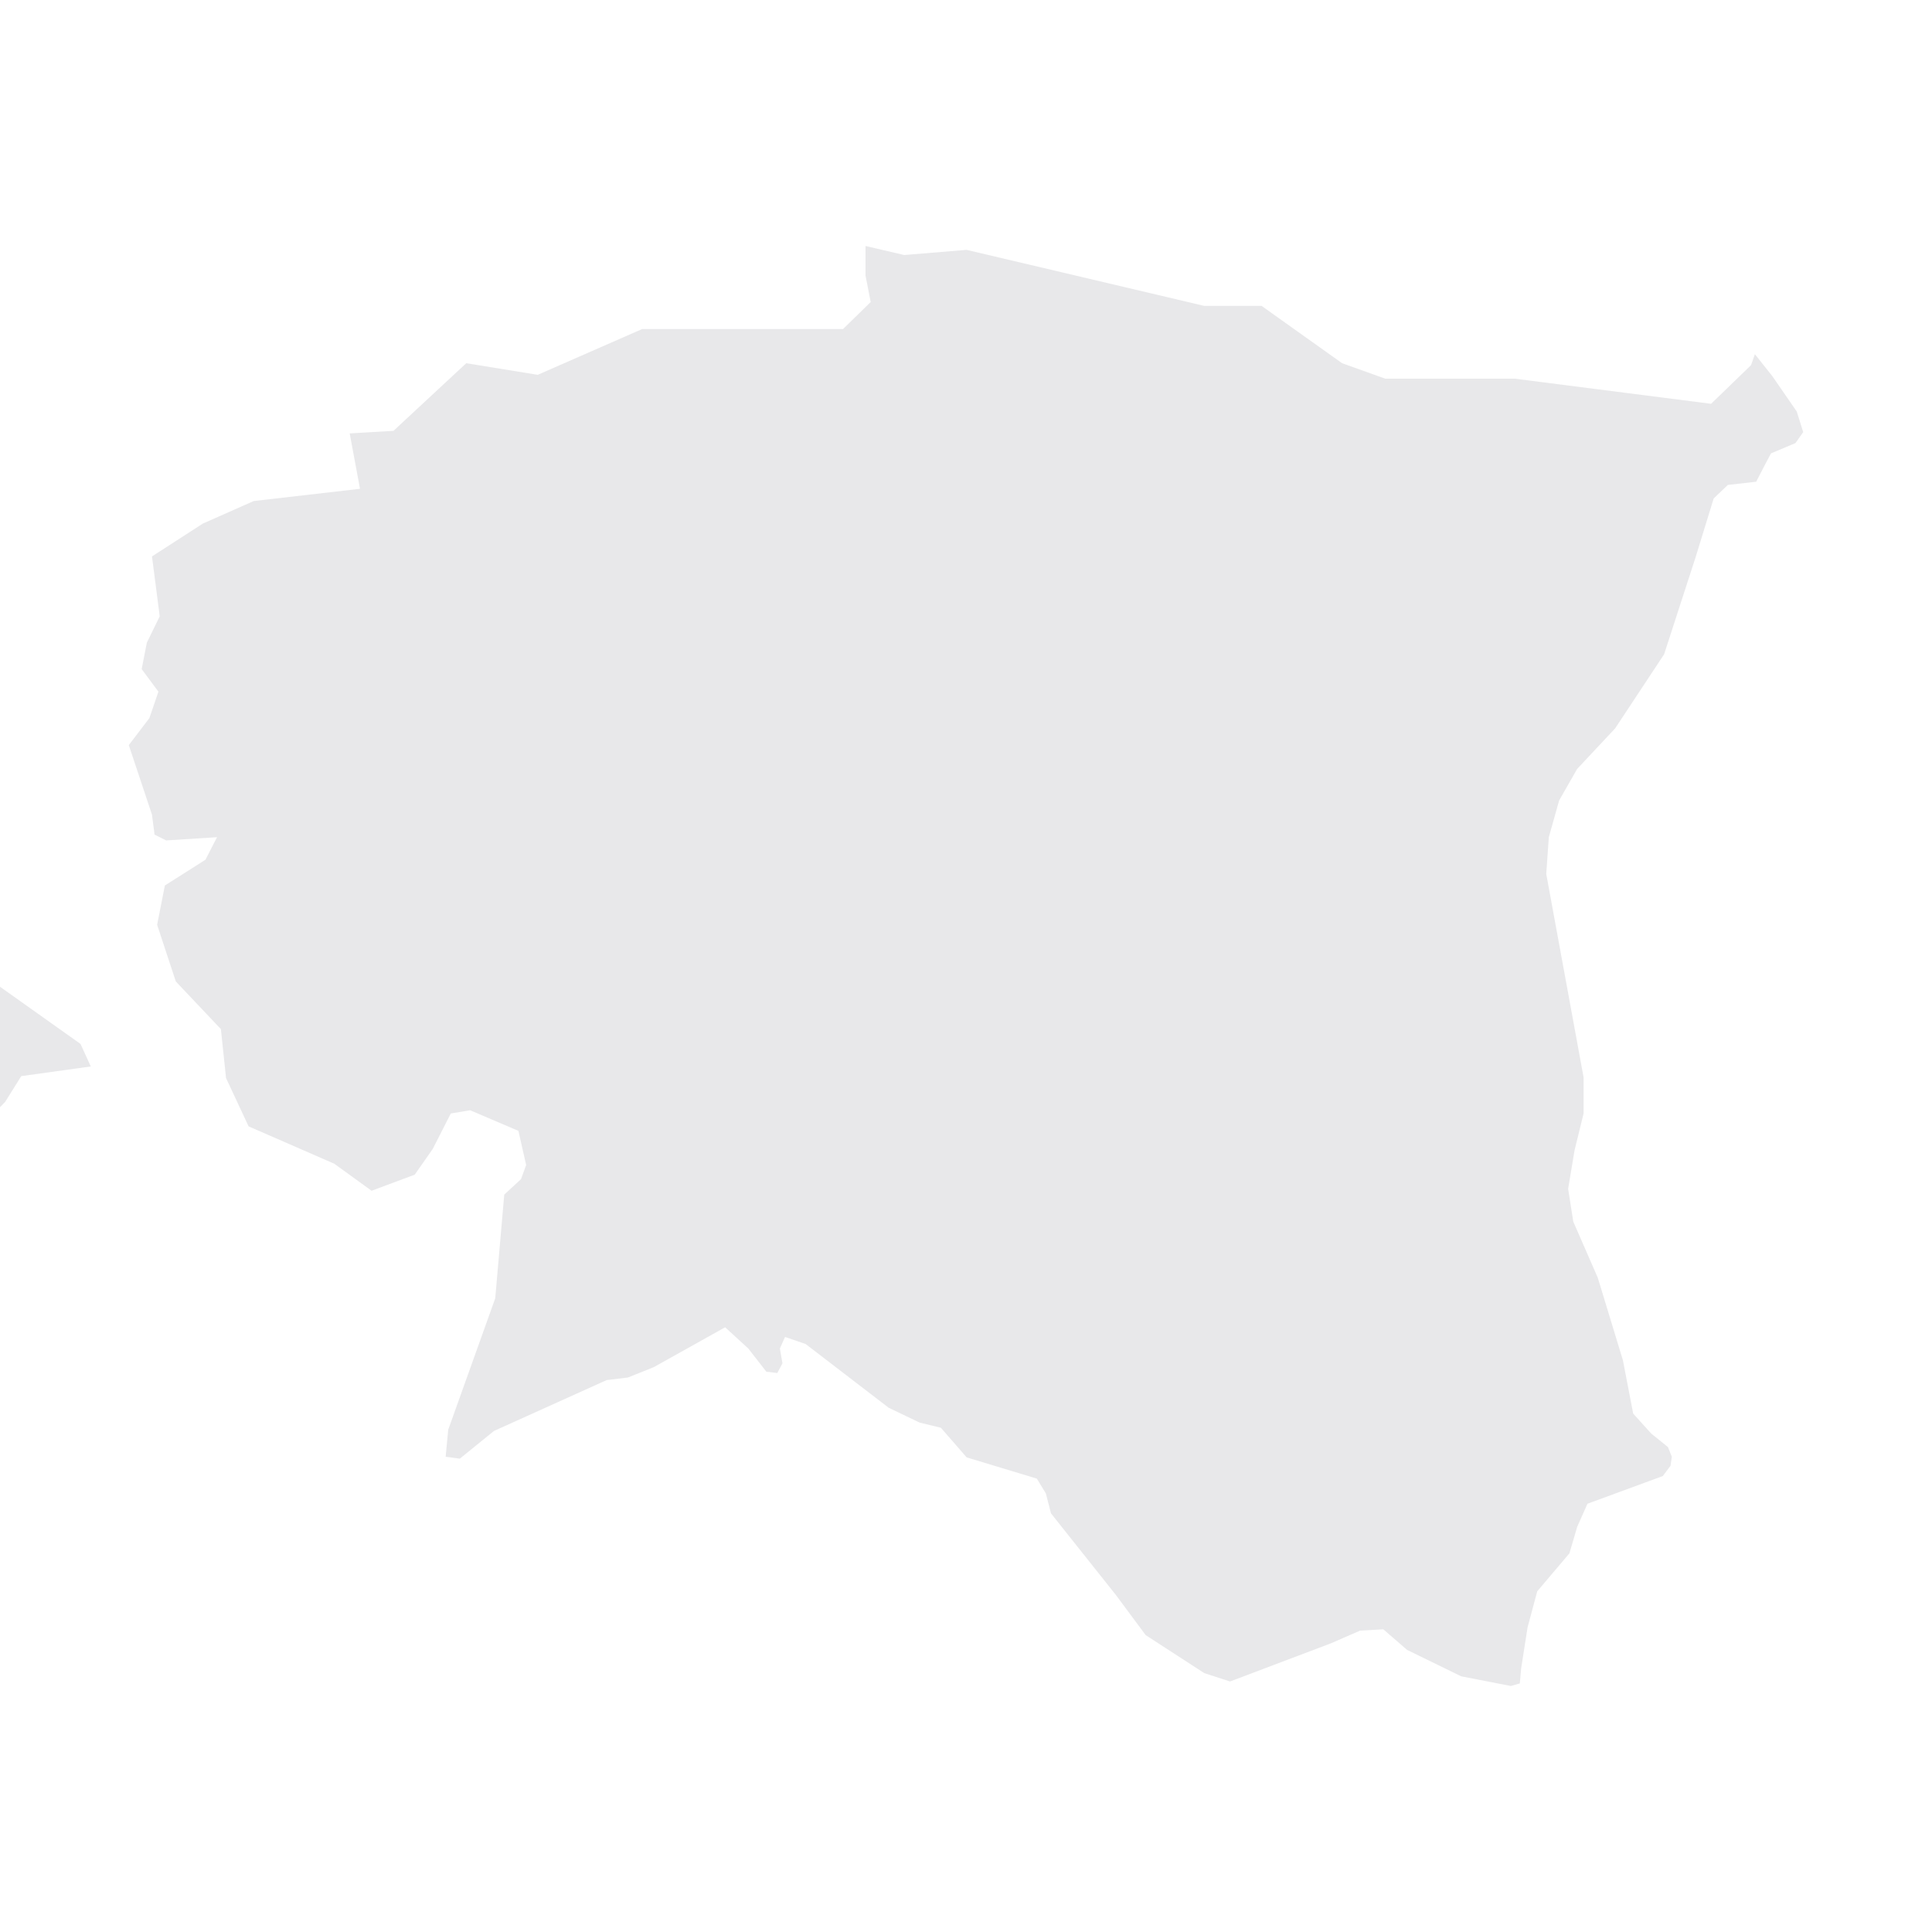
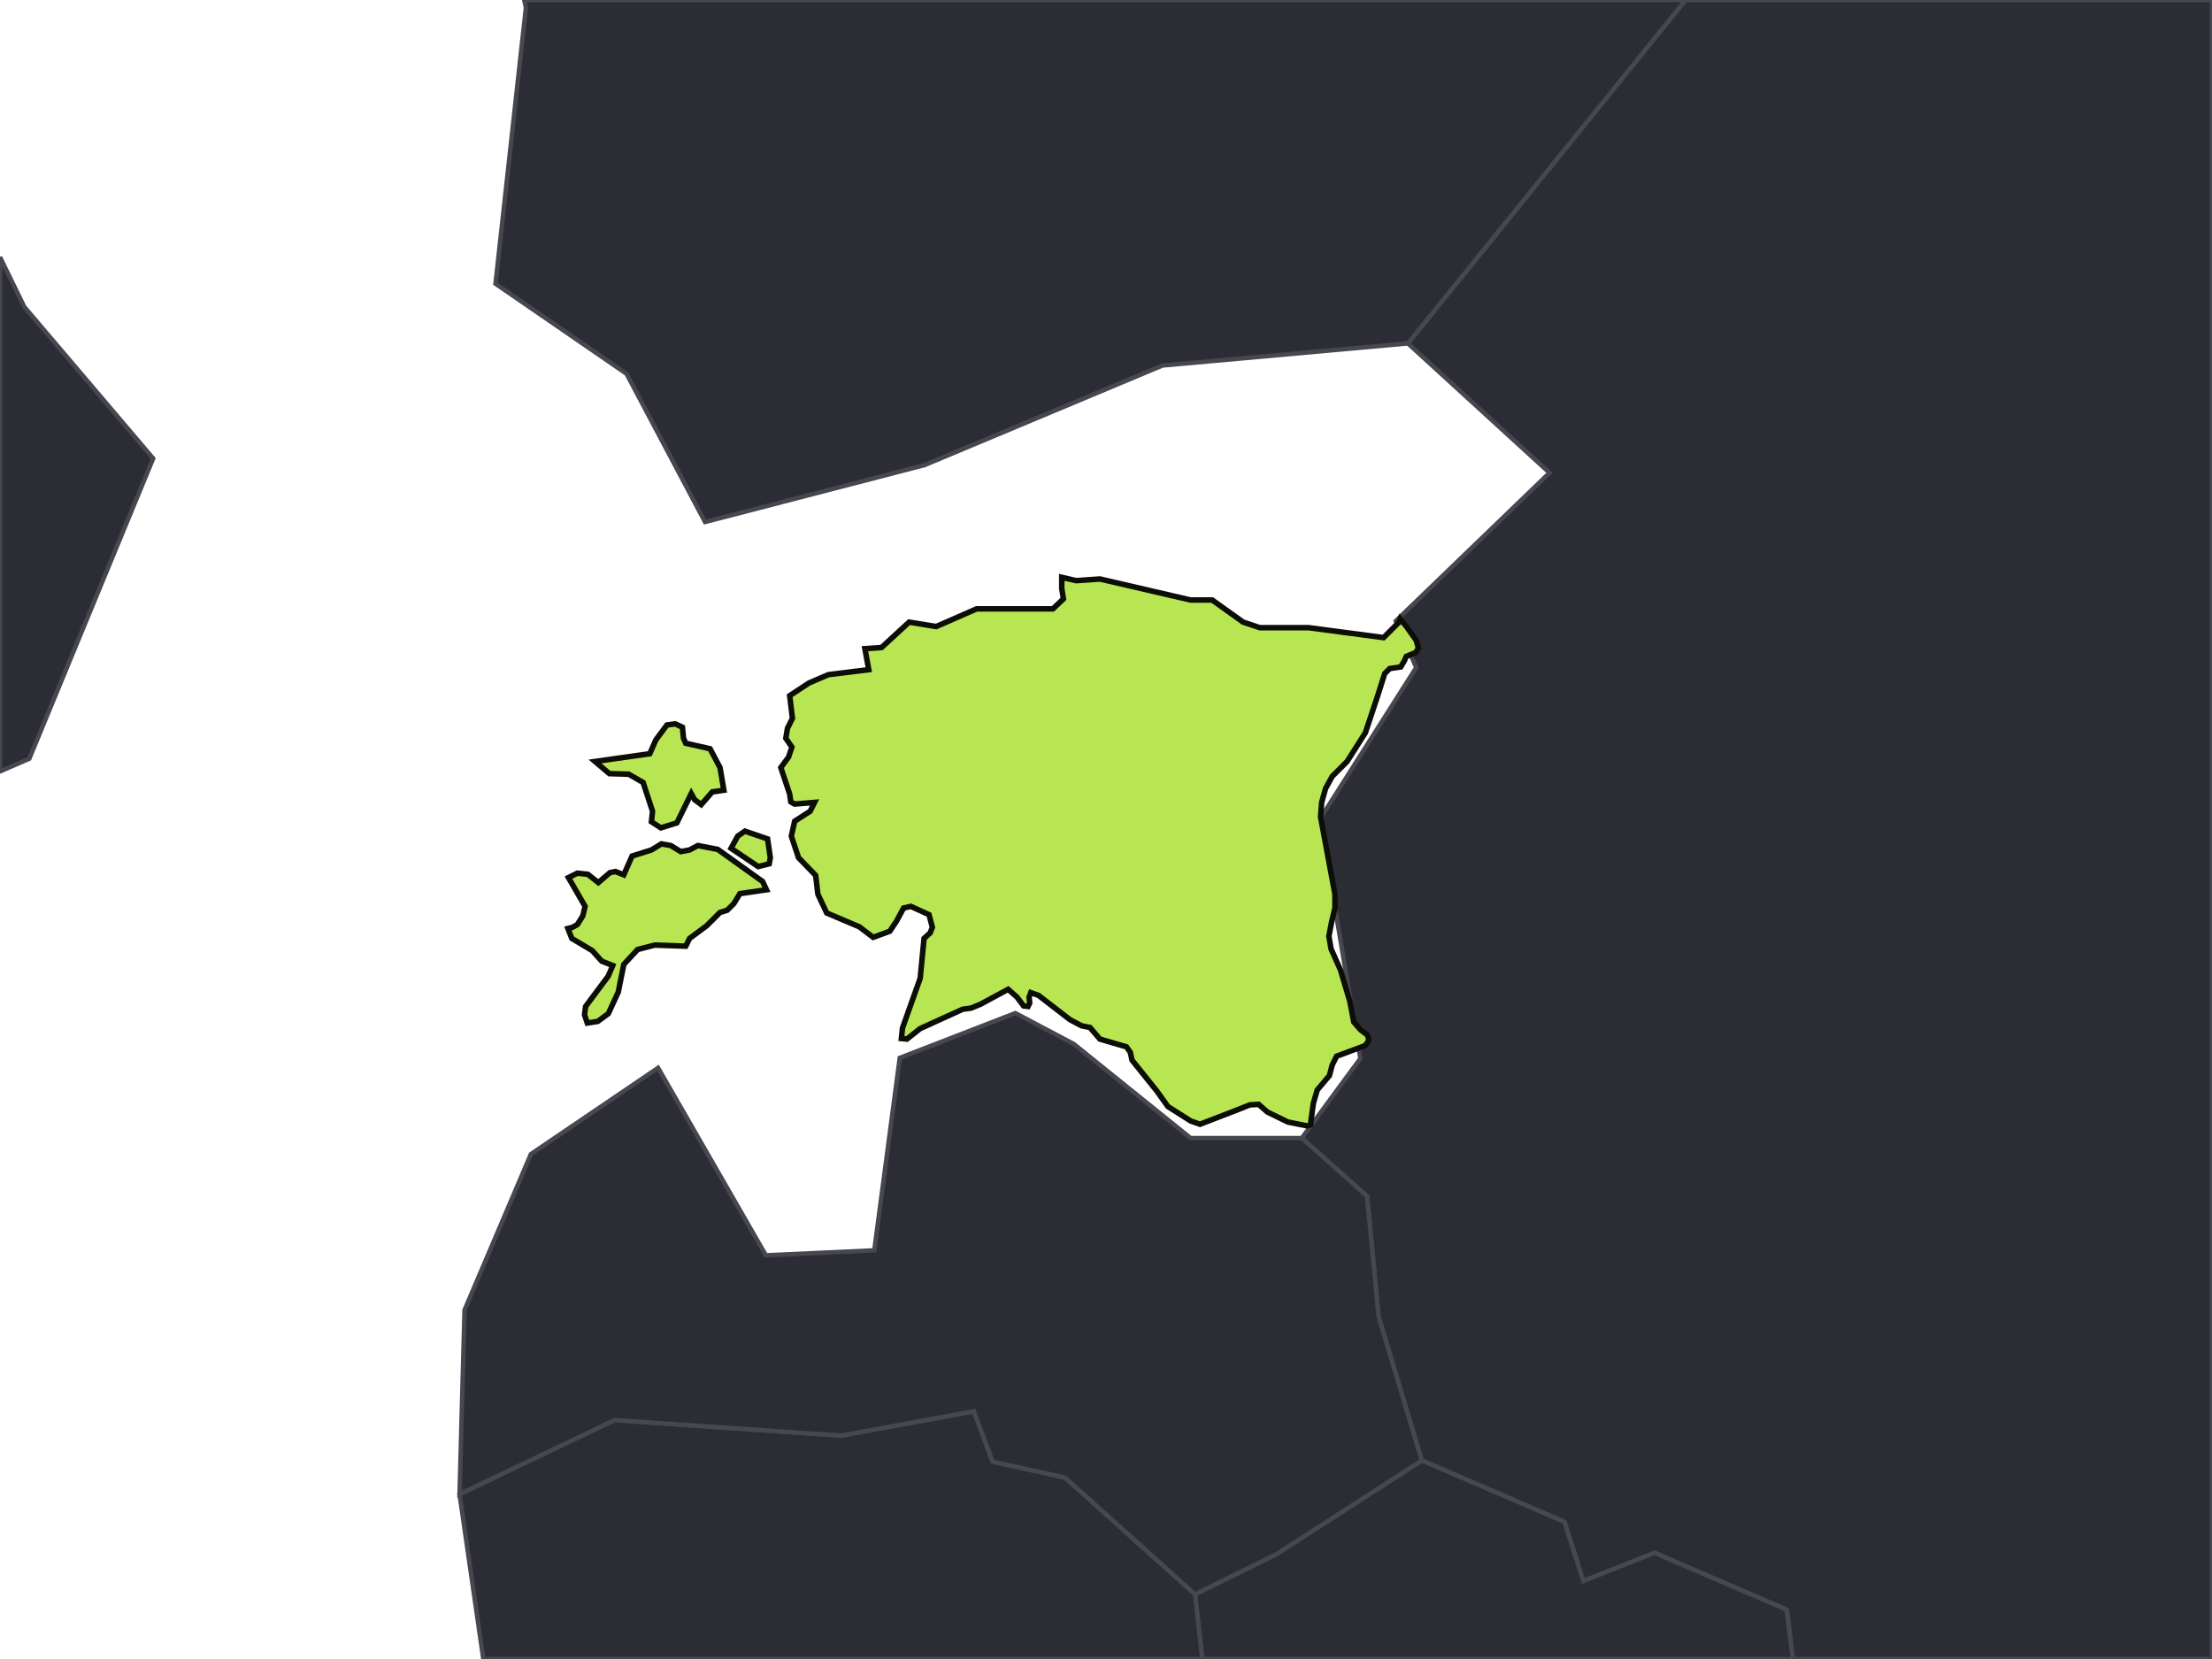
- <svg xmlns="http://www.w3.org/2000/svg" viewBox="0 0 300 300">
-   <path fill="#e8e8ea" d="M236,261.4L234.6,261.8L226.9,260.3L218.5,256.2L214.8,253L211.2,253.2L206.6,255.2L191,261.1L187,259.8L177.9,253.9L173.3,247.7L163.2,235L162.4,231.9L161,229.6L150.1,226.3L146.1,221.7L142.8,220.9L138,218.6L125.1,208.7L121.9,207.6L121.1,209.4L121.5,211.7L120.7,213.2L119,213L116.2,209.4L112.6,206.1L101.5,212.3L97.5,213.9L94.2,214.3L76.7,222.2L71.4,226.5L69.2,226.2L69.6,222L76.9,201.6L78.3,185.5L80.9,183.1L81.7,180.9L80.5,175.6L73,172.4L70,172.9L67.2,178.4L64.4,182.4L57.7,184.9L51.9,180.7L38.6,174.9L35.1,167.4L34.3,159.8L27.3,152.4L24.4,143.6L25.6,137.5L31.9,133.5L33.7,130L25.8,130.5L24,129.6L23.6,126.5L20,115.7L23.2,111.5L24.6,107.4L22,103.9L22.8,99.8L24.8,95.7L23.6,86.4L31.5,81.3L39.4,77.8L55.9,75.9L54.3,67.3L61.1,66.9L72.4,56.4L83.5,58.2L99.7,51.1L130.9,51.1L135.2,46.9L134.4,42.8L134.4,38.2L140.4,39.6L150.1,38.8L187,47.5L195.9,47.5L208.4,56.4L215.1,58.8L235.2,58.8L265.7,62.7L271.9,56.7L272.5,55L275.2,58.4L279,63.9L280,67.1L278.8,68.8L275,70.4L274.2,71.9L272.7,74.8L268.3,75.3L266.1,77.4L263.3,86.5L258.4,101.6L250.8,113.1L244.9,119.4L242.1,124.3L240.5,130L240.1,135.7L245.9,167.3L245.9,172.9L244.5,178.6L243.5,184.6L244.3,189.7L248.1,198.4L252,211.2L253.6,219.5L256.4,222.6L259,224.7L259.6,226.2L259.4,227.6L258.2,229.2L246.5,233.5L244.9,237.1L243.7,241.2L238.7,247.1L237.2,252.7L236.2,259.1ZM-24.8,147.5L-20.9,150L-17.3,149.3L-13.7,147.5L-5.8,149.1L12.5,162.1L14.1,165.6L3.3,167.1L0.8,171.1L-1.8,173.8L-4.8,174.7L-10.1,180.2L-17.1,185.5L-18.7,188.6L-31.4,188L-38.3,190L-44.1,196L-46.2,207.2L-50.4,216.1L-54.6,219.3L-58.9,219.9L-60.1,216.4L-59.5,213.2L-50.4,200.7L-48.4,196.5L-53,194.7L-56.9,190.4L-65.3,185.3L-66.9,181.3L-64.9,180.9L-62.9,179.7L-60.7,176.2L-59.7,172.4L-66.5,160.7L-62.9,158.8L-58.7,159.2L-54.4,162.7L-49.6,158.7L-47.4,158.1L-44.1,159.6L-40.7,151.9L-32.8,149.3L-28.8,146.9ZM-8,125.7L-12.5,130.9L-15.1,128.9L-16.5,126.3L-22.4,138.3L-29,140.3L-32.8,137.9L-32.4,133.5L-36.1,121.8L-41.9,118.3L-49.8,118.1L-55.8,113.3L-33.3,110L-31,104.4L-26.4,98.5L-23,97.9L-20.1,99.2L-19.7,103.9L-18.9,105.7L-8.8,108.1L-4.8,115.7L-3.2,125Z" />
+ <svg xmlns="http://www.w3.org/2000/svg" viewBox="0 0 400 300">
+   <path d="M324.2,300L323.1,291.1L299.2,280.8L286.3,285.9L282.9,275.2L257.1,264.1L249.3,238.1L247.2,216.3L235.4,205.8L246,191.4L238.7,148.1L256.1,120.7L252.4,112.3L280.2,85.5L254.6,62.1L304.8,0L400,0L400,300Z" fill="#2c2c34" stroke="#474751" stroke-width="0.8" />
+   <path d="M0,46.5L4.4,55.5L27.7,82.9L5.3,137.2L0,139.5L0,46.5Z" fill="#2c2c34" stroke="#474751" stroke-width="0.8" />
+   <path d="M217.4,300L216.1,288.3L230.9,281L257.1,264.1L257.1,264.1L282.9,275.2L286.3,285.9L299.2,280.8L323.1,291.1L324.2,300L217.4,300Z" fill="#2c2c34" stroke="#474751" stroke-width="0.8" />
+   <path d="M87.4,300L83.1,270.2L111.1,256.8L152.1,259.6L176.1,255.2L179.5,264.3L192.6,267.2L216.1,288.3L216.1,288.3L217.4,300L87.4,300Z" fill="#2c2c34" stroke="#474751" stroke-width="0.8" />
+   <path d="M235.4,205.8L247.2,216.3L249.3,238.1L257.1,264.1L230.9,281L216.1,288.3L192.6,267.2L179.5,264.3L176.1,255.2L152.1,259.6L111.1,256.8L83.1,270.2L84,236.9L96,208.7L119,193.1L138.5,227L158.1,226.1L162.7,191.3L183.6,183.2L194.2,188.8L215.3,205.8Z" fill="#2c2c34" stroke="#474751" stroke-width="0.8" />
+   <path d="M304.8,0L254.6,62.1L210.2,66.1L167.2,84.1L127.5,94.4L113.3,67.6L89.6,51.3L95.1,1.4L94.8,0L304.8,0Z" fill="#2c2c34" stroke="#474751" stroke-width="0.8" />
+   <path d="M237,203.4L236.4,203.6L232.9,202.9L229.2,201.1L227.6,199.7L226,199.8L224,200.6L217,203.3L215.3,202.7L211.2,200.1L209.2,197.3L204.7,191.7L204.4,190.3L203.7,189.3L198.9,187.9L197.1,185.8L195.6,185.5L193.5,184.4L187.8,180L186.4,179.5L186.1,180.3L186.2,181.4L185.9,182L185.1,181.9L183.9,180.3L182.3,178.9L177.3,181.6L175.6,182.3L174.1,182.5L166.4,186L164,187.9L163,187.8L163.2,185.9L166.4,176.9L167.1,169.7L168.2,168.7L168.6,167.7L168,165.4L164.7,163.9L163.4,164.2L162.1,166.6L160.9,168.4L157.9,169.5L155.4,167.6L149.5,165.1L147.9,161.7L147.5,158.3L144.4,155.1L143.1,151.2L143.7,148.5L146.5,146.7L147.3,145.1L143.7,145.4L143,145L142.8,143.6L141.2,138.8L142.6,136.9L143.2,135.1L142.1,133.5L142.4,131.7L143.3,129.9L142.8,125.8L146.3,123.5L149.8,122L157.1,121.1L156.4,117.3L159.4,117.1L164.4,112.5L169.3,113.3L176.6,110.1L190.4,110.1L192.3,108.3L192,106.4L192,104.4L194.6,105L198.9,104.7L215.3,108.5L219.2,108.5L224.8,112.5L227.8,113.5L236.6,113.5L250.2,115.3L252.9,112.6L253.2,111.9L254.4,113.4L256.1,115.8L256.5,117.2L256,118L254.3,118.7L254,119.4L253.3,120.6L251.3,120.9L250.4,121.8L249.1,125.9L246.9,132.5L243.6,137.7L240.9,140.4L239.7,142.6L239,145.1L238.8,147.7L241.4,161.7L241.4,164.2L240.8,166.7L240.3,169.3L240.7,171.6L242.4,175.4L244.1,181.1L244.8,184.8L246,186.2L247.2,187.1L247.5,187.8L247.4,188.4L246.8,189.1L241.7,191L240.9,192.6L240.4,194.5L238.2,197.1L237.5,199.5L237.1,202.4ZM121.3,152.9L123.1,154L124.7,153.7L126.2,152.9L129.8,153.6L137.9,159.4L138.6,160.9L133.8,161.6L132.7,163.4L131.5,164.6L130.2,165L127.8,167.4L124.7,169.7L124,171.1L118.4,170.9L115.3,171.7L112.8,174.4L111.8,179.4L110,183.3L108.1,184.7L106.2,185L105.7,183.5L105.9,182L110,176.5L110.8,174.6L108.8,173.8L107.1,171.9L103.4,169.7L102.7,167.9L103.5,167.7L104.4,167.2L105.4,165.6L105.8,163.9L102.8,158.7L104.4,157.9L106.3,158.1L108.2,159.6L110.3,157.8L111.3,157.6L112.8,158.2L114.3,154.8L117.8,153.7L119.6,152.6ZM128.8,143.2L126.8,145.5L125.6,144.6L125,143.5L122.4,148.8L119.5,149.7L117.8,148.6L118,146.7L116.3,141.5L113.7,140L110.2,139.9L107.6,137.7L117.5,136.3L118.6,133.8L120.6,131.1L122.1,130.9L123.4,131.5L123.6,133.5L124,134.4L128.4,135.4L130.2,138.8L130.9,142.9ZM139.1,156.2L137.1,156.7L132.2,153.4L133.4,151.2L134.7,150.3L138.8,151.7L139.3,155.1Z" fill="#b8e653" stroke="#0c0e06" stroke-width="1" />
</svg>
